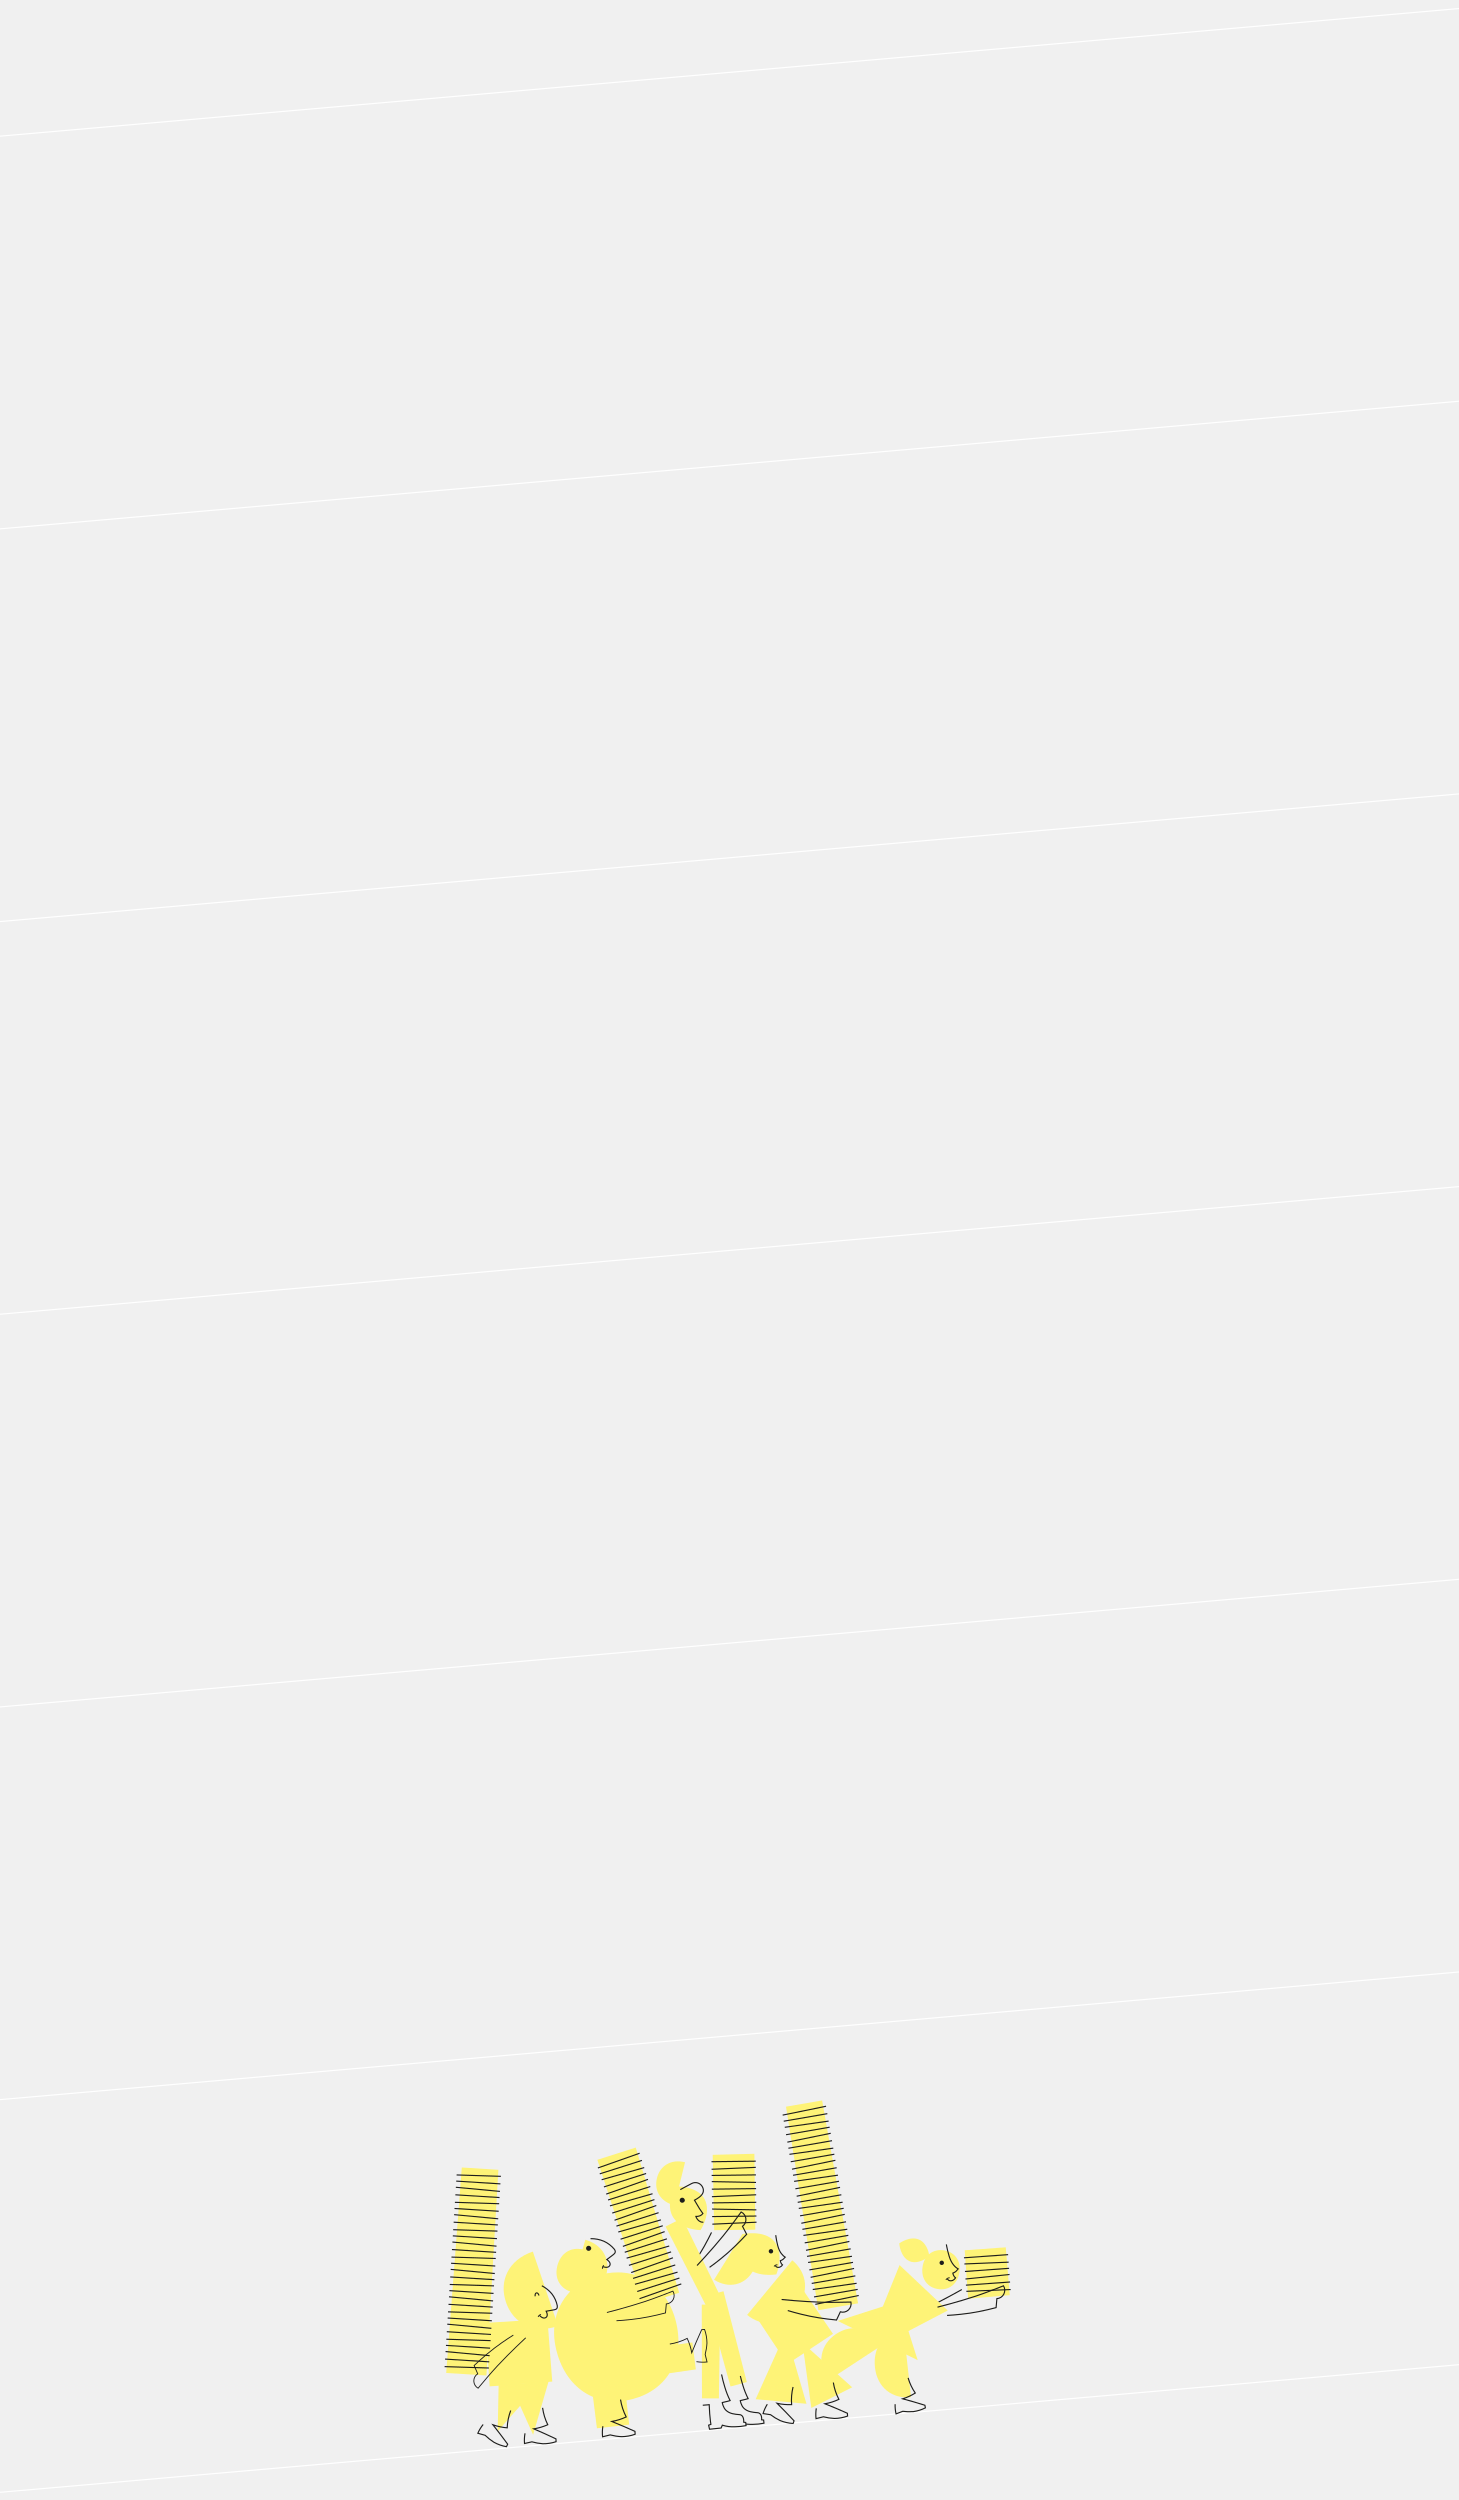
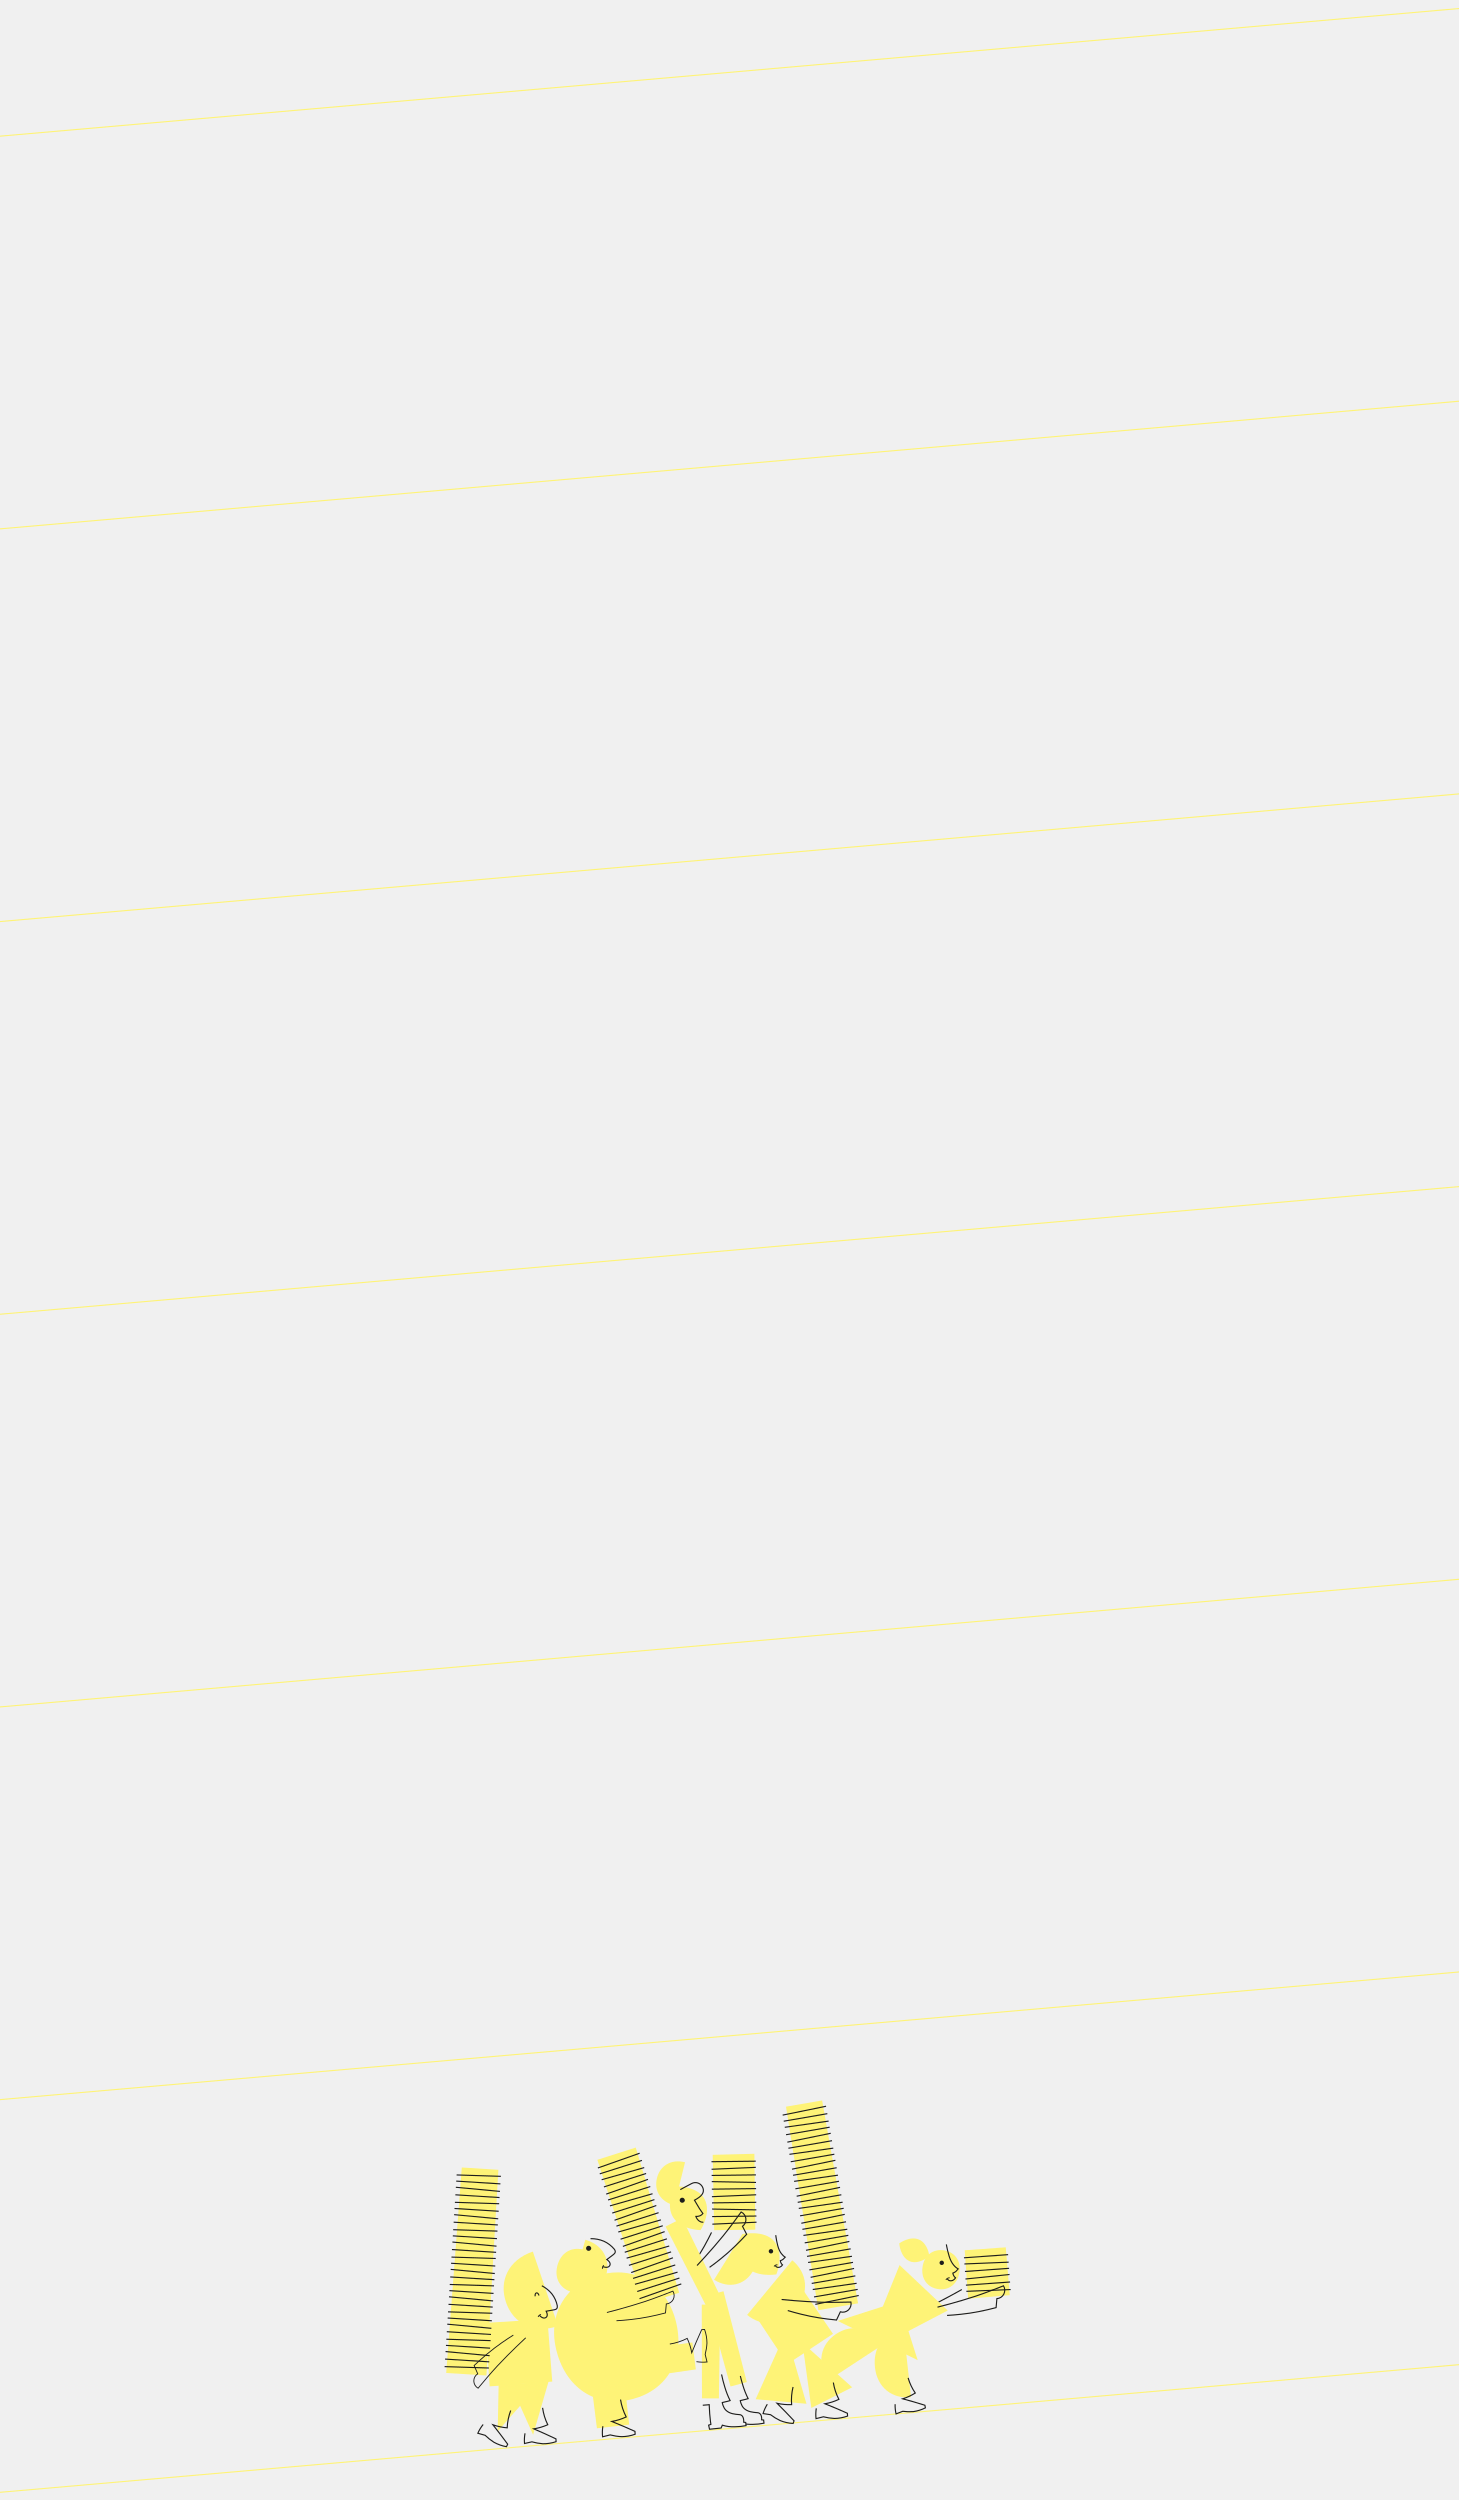
<svg xmlns="http://www.w3.org/2000/svg" viewBox="0 0 1288 2207">
  <g id="Layer_2" data-name="Layer 2">
-     <line x1="-129.05" y1="2211.5" x2="1414.05" y2="2076.5" style="fill:none;stroke:#fff;stroke-miterlimit:10" />
-     <line x1="-129.05" y1="1864.84" x2="1414.05" y2="1729.83" style="fill:none;stroke:#fff;stroke-miterlimit:10" />
-     <line x1="-129.05" y1="1518.17" x2="1414.05" y2="1383.16" style="fill:none;stroke:#fff;stroke-miterlimit:10" />
-     <line x1="-129.05" y1="1171.5" x2="1414.05" y2="1036.5" style="fill:none;stroke:#fff;stroke-miterlimit:10" />
-     <line x1="-129.05" y1="824.84" x2="1414.05" y2="689.83" style="fill:none;stroke:#fff;stroke-miterlimit:10" />
-     <line x1="-129.05" y1="478.17" x2="1414.05" y2="343.16" style="fill:none;stroke:#fff;stroke-miterlimit:10" />
-     <line x1="-129.05" y1="131.5" x2="1414.05" y2="-3.5" style="fill:none;stroke:#fff;stroke-miterlimit:10" />
+     <line x1="-129.05" y1="2211.5" x2="1414.05" y2="2076.5" style="fill:none;stroke:#fef377;stroke-miterlimit:10" />
+     <line x1="-129.05" y1="1864.84" x2="1414.05" y2="1729.83" style="fill:none;stroke:#fef377;stroke-miterlimit:10" />
+     <line x1="-129.05" y1="1518.17" x2="1414.05" y2="1383.16" style="fill:none;stroke:#fef377;stroke-miterlimit:10" />
+     <line x1="-129.05" y1="1171.5" x2="1414.05" y2="1036.5" style="fill:none;stroke:#fef377;stroke-miterlimit:10" />
+     <line x1="-129.05" y1="824.84" x2="1414.05" y2="689.83" style="fill:none;stroke:#fef377;stroke-miterlimit:10" />
+     <line x1="-129.05" y1="478.17" x2="1414.05" y2="343.16" style="fill:none;stroke:#fef377;stroke-miterlimit:10" />
+     <line x1="-129.05" y1="131.5" x2="1414.05" y2="-3.5" style="fill:none;stroke:#fef377;stroke-miterlimit:10" />
  </g>
  <g id="Layer_1" data-name="Layer 1">
    <path d="M659.56,2043.6l39.85-48.23c13.28,11,15.41,28.32,3.43,42.82-12.41,15-30,16.38-43.28,5.41" style="fill:#fef377" />
    <polygon points="693.66 2058.8 711.96 2122.07 667.09 2118.02 693.66 2058.8" style="fill:#fef377" />
    <path d="M700.1,2107.23a48.56,48.56,0,0,0-1.26,15.59,51,51,0,0,1-12.83-1.17s3.23,3.18,7.43,7.52c3.19,3.3,7.54,7.93,7.54,7.93l-.81,2.34a35.63,35.63,0,0,1-11.51-2.58,47.79,47.79,0,0,1-8.42-5.16l-6.62-1a35.37,35.37,0,0,1,3.75-8.25" style="fill:none;stroke:#1d1d1b" />
    <polygon points="735.37 2060.34 695.13 2087.01 668.45 2046.77 707.82 2019.92 735.37 2060.34" style="fill:#fef377" />
    <polygon points="708.34 2068.1 752.28 2107.51 716.26 2125.73 708.34 2068.1" style="fill:#fef377" />
    <path d="M735.66,2103.3a48.46,48.46,0,0,0,4.91,14.85,50.6,50.6,0,0,1-12.27,3.92s4.21,1.67,9.78,4c4.22,1.8,10,4.36,10,4.36l.16,2.48a35.83,35.83,0,0,1-11.6,2.1,47.66,47.66,0,0,1-9.76-1.47l-6.51,1.63a35.87,35.87,0,0,1,.24-9.06" style="fill:none;stroke:#1d1d1b" />
    <path d="M664.26,2005.66c-7.19,11.62-20.74,15.07-33.89,6.94l25-40.37c13.15,8.14,16.11,21.81,8.92,33.43" style="fill:#fef377" />
    <path d="M685.34,2007.84s-18.8,3.3-27.83-8c-8.71-11-2.22-27.54-2.22-27.54s19.77-4.29,28.48,6.67c9,11.35,1.57,28.92,1.57,28.92" style="fill:#fef377" />
    <path d="M683.31,2000.81a4.05,4.05,0,0,1,1.32-1.13,3.92,3.92,0,0,1,1.7-.33" style="fill:none;stroke:#1d1d1b;stroke-width:0.8px" />
    <path d="M684.84,1973.21s1,8.77,3.2,13.36,5.17,6.09,5.17,6.09a16.91,16.91,0,0,1-2,1.94,8.36,8.36,0,0,1-2.34,1.17,6.19,6.19,0,0,0,.7,2.16,5,5,0,0,0,1.25,1.57,5.35,5.35,0,0,1-2.55,2c-2.93.78-3.81-1.49-3.81-1.49" style="fill:none;stroke:#1d1d1b" />
    <polygon points="757.49 2033.38 725.77 1854.26 693.87 1859.77 722.44 2039.43 757.49 2033.38" style="fill:#fef377" />
    <line x1="719.77" y1="2034.29" x2="758.08" y2="2026.46" style="fill:none;stroke:#1d1d1b" />
    <line x1="718.64" y1="2027.73" x2="757.15" y2="2021.08" style="fill:none;stroke:#1d1d1b" />
    <line x1="717.5" y1="2021.17" x2="756.22" y2="2015.71" style="fill:none;stroke:#1d1d1b" />
    <line x1="716.58" y1="2015.8" x2="755.09" y2="2009.15" style="fill:none;stroke:#1d1d1b" />
    <line x1="715.65" y1="2010.42" x2="753.96" y2="2002.59" style="fill:none;stroke:#1d1d1b" />
    <line x1="714.52" y1="2003.86" x2="753.03" y2="1997.22" style="fill:none;stroke:#1d1d1b" />
    <line x1="713.39" y1="1997.3" x2="752.11" y2="1991.85" style="fill:none;stroke:#1d1d1b" />
    <line x1="712.46" y1="1991.93" x2="750.97" y2="1985.28" style="fill:none;stroke:#1d1d1b" />
    <line x1="711.53" y1="1986.56" x2="749.84" y2="1978.72" style="fill:none;stroke:#1d1d1b" />
    <line x1="710.4" y1="1980" x2="748.91" y2="1973.35" style="fill:none;stroke:#1d1d1b" />
    <line x1="709.27" y1="1973.43" x2="747.99" y2="1967.98" style="fill:none;stroke:#1d1d1b" />
    <line x1="708.34" y1="1968.06" x2="746.86" y2="1961.42" style="fill:none;stroke:#1d1d1b" />
    <line x1="707.41" y1="1962.69" x2="745.72" y2="1954.85" style="fill:none;stroke:#1d1d1b" />
    <line x1="706.28" y1="1956.13" x2="744.8" y2="1949.48" style="fill:none;stroke:#1d1d1b" />
    <line x1="705.15" y1="1949.57" x2="743.87" y2="1944.11" style="fill:none;stroke:#1d1d1b" />
    <line x1="704.22" y1="1944.2" x2="742.74" y2="1937.55" style="fill:none;stroke:#1d1d1b" />
    <line x1="703.3" y1="1938.82" x2="741.6" y2="1930.99" style="fill:none;stroke:#1d1d1b" />
    <line x1="702.16" y1="1932.26" x2="740.68" y2="1925.62" style="fill:none;stroke:#1d1d1b" />
    <line x1="701.03" y1="1925.7" x2="739.75" y2="1920.24" style="fill:none;stroke:#1d1d1b" />
    <line x1="700.1" y1="1920.33" x2="738.62" y2="1913.68" style="fill:none;stroke:#1d1d1b" />
    <line x1="699.18" y1="1914.96" x2="737.49" y2="1907.12" style="fill:none;stroke:#1d1d1b" />
    <line x1="698.05" y1="1908.39" x2="736.56" y2="1901.75" style="fill:none;stroke:#1d1d1b" />
    <line x1="696.91" y1="1901.83" x2="735.63" y2="1896.38" style="fill:none;stroke:#1d1d1b" />
    <line x1="695.99" y1="1896.46" x2="734.5" y2="1889.82" style="fill:none;stroke:#1d1d1b" />
    <line x1="695.06" y1="1891.09" x2="733.37" y2="1883.25" style="fill:none;stroke:#1d1d1b" />
    <line x1="693.93" y1="1884.53" x2="732.44" y2="1877.88" style="fill:none;stroke:#1d1d1b" />
    <line x1="692.79" y1="1877.97" x2="731.51" y2="1872.51" style="fill:none;stroke:#1d1d1b" />
    <line x1="691.87" y1="1872.59" x2="730.38" y2="1865.95" style="fill:none;stroke:#1d1d1b" />
    <line x1="690.94" y1="1867.22" x2="729.25" y2="1859.39" style="fill:none;stroke:#1d1d1b" />
    <path d="M695.44,2039.75s8.53,2.7,19.56,5,23.47,3.36,23.47,3.36l3.38-7.2a7.41,7.41,0,0,0,7.13-1.66,7.52,7.52,0,0,0,2.23-7c-6.4.15-17.27.43-26.28.15-16.64-.5-34.91-2.41-34.91-2.41" style="fill:none;stroke:#1d1d1b" />
    <path d="M825.84,2033.73l11.65-6.15c6.89-3.64,11.57-6.4,11.57-6.4" style="fill:none;stroke:#1d1d1b" />
    <path d="M797.66,2056.42l6.6,59.79c-16.46,1.82-29.86-8.32-31.85-26.3-2.06-18.63,8.78-31.67,25.25-33.49" style="fill:#fef377" />
    <path d="M738.25,2060.33c13.86-9.08,30.52-5.92,40.78,9.76l-48.13,31.52c-10.27-15.68-6.51-32.21,7.35-41.28" style="fill:#fef377" />
    <path d="M828,2020.78c-9.36-1.47-15.21-9.24-13.54-19.88,1.62-10.28,9.55-15.75,18.92-14.28s15.23,9.12,13.62,19.39c-1.68,10.65-9.63,16.25-19,14.77" style="fill:#fef377" />
    <polygon points="762.25 2078.59 794.13 1999.62 836.64 2039.72 762.25 2078.59" style="fill:#fef377" />
    <path d="M801.68,2099.18a46.26,46.26,0,0,0,6.32,13.4,47.94,47.94,0,0,1-11.07,5.09s4.15,1.09,9.65,2.68c4.17,1.2,9.92,3,9.92,3l.44,2.31a33.63,33.63,0,0,1-10.66,3.31,45.19,45.19,0,0,1-9.33-.27l-5.92,2.28a33.41,33.41,0,0,1-.82-8.54" style="fill:none;stroke:#1d1d1b" />
    <path d="M835,2012.65a4.6,4.6,0,0,1,1.47-1.38,4.51,4.51,0,0,1,1.94-.47" style="fill:none;stroke:#1d1d1b;stroke-width:0.8px" />
    <path d="M835.44,1981.35s1.59,9.88,4.3,15,6.18,6.67,6.18,6.67a18.79,18.79,0,0,1-2.16,2.29,9.82,9.82,0,0,1-2.61,1.43,7.08,7.08,0,0,0,.89,2.42,5.61,5.61,0,0,0,1.51,1.72,6.13,6.13,0,0,1-2.81,2.39c-3.31,1-4.42-1.52-4.42-1.52" style="fill:none;stroke:#1d1d1b" />
    <path d="M831.92,1999.47a1.94,1.94,0,1,1,1.37-2.17,1.82,1.82,0,0,1-1.37,2.17" style="fill:#1d1d1b" />
    <path d="M793.85,1980.47s9.52-7.06,17.69-3.26c7.89,3.66,8.89,14.68,8.89,14.68s-9.79,7.88-17.67,4.21c-8.17-3.8-8.91-15.63-8.91-15.63" style="fill:#fef377" />
    <polygon points="793.62 2031.6 810.12 2083.56 739.5 2048.93 793.62 2031.6" style="fill:#fef377" />
    <polygon points="854.7 2029.29 891.39 2026.17 887.88 1983.94 851.64 1986.53 854.7 2029.29" style="fill:#fef377" />
    <line x1="853.1" y1="2022.78" x2="892.17" y2="2021.2" style="fill:none;stroke:#1d1d1b" />
    <line x1="852.71" y1="2017.34" x2="891.69" y2="2014.55" style="fill:none;stroke:#1d1d1b" />
    <line x1="852.32" y1="2011.9" x2="891.22" y2="2007.91" style="fill:none;stroke:#1d1d1b" />
    <line x1="851.85" y1="2005.26" x2="890.83" y2="2002.47" style="fill:none;stroke:#1d1d1b" />
    <line x1="851.37" y1="1998.62" x2="890.44" y2="1997.04" style="fill:none;stroke:#1d1d1b" />
    <line x1="850.98" y1="1993.18" x2="889.97" y2="1990.4" style="fill:none;stroke:#1d1d1b" />
    <path d="M836.07,2044.05s8.95-.39,20.08-2,23.2-4.88,23.2-4.88l.71-7.93a7.4,7.4,0,0,0,6.12-4,7.54,7.54,0,0,0-.28-7.32c-6,2.34-16.08,6.32-24.64,9.15-15.81,5.23-33.63,9.69-33.63,9.69" style="fill:none;stroke:#1d1d1b" />
    <path d="M628.12,1970.78c-1.48,3-4,8-6.31,12.09-4.27,7.51-9.57,15.43-9.57,15.43" style="fill:none;stroke:#1d1d1b" />
    <polygon points="619.7 2117.27 619.51 2034.47 635.91 2034.51 634.63 2117.3 619.7 2117.27" style="fill:#fef377" />
    <polygon points="644.89 2106.81 622.85 2027 638.68 2022.71 659.3 2102.9 644.89 2106.81" style="fill:#fef377" />
    <polygon points="638.54 2032.57 602.21 1958.16 587.56 1965.56 625.22 2039.3 638.54 2032.57" style="fill:#fef377" />
    <path d="M618.46,1968.75s-18.26-.11-24.81-12.34c-6.32-11.81,2.63-26.31,2.63-26.31s19.34-.65,25.66,11.16c6.55,12.24-3.48,27.49-3.48,27.49" style="fill:#fef377" />
    <path d="M579.94,1922.84c2.69-10.92,12.44-17.06,24.8-14l-9.35,38c-12.36-3-18.14-13-15.45-23.94" style="fill:#fef377" />
    <path d="M600.58,1933s6.56-3.64,10-5.37a7,7,0,0,1,9.5,2.88c1.83,3.42.76,6.65-3,9.35a32,32,0,0,1-4,2.49s2.59,4.49,4.47,7.5c1,1.6,3,4.23,3,4.23a6,6,0,0,1-2.59,2,8.61,8.61,0,0,1-3.65.63,8.62,8.62,0,0,0,2.92,4c2.14,1.51,3.69.94,3.69.94" style="fill:none;stroke:#1d1d1b" />
    <path d="M603.8,1944a2.24,2.24,0,1,1,.44-2.69,1.95,1.95,0,0,1-.44,2.69" style="fill:#1d1d1b" />
    <path d="M637,2096.16a113.19,113.19,0,0,0,2.86,11.17,72.86,72.86,0,0,0,4.68,11.91s-3.22,1-6.93,1.74c0,0,.67,4.4,3.31,6.86,3.3,3.09,7.78,3.49,12,3.81s3.63,6.68,3.63,6.68l1.78.21.29,2.81a52.81,52.81,0,0,1-9.79,1,31.81,31.81,0,0,1-11.16-1.4l-1.07,2.51-10.23,1.06-.79-3.58,2-.71s-.7-3.94-1.06-9.29-.44-8.09-.44-8.09-2.61.32-5.68.49" style="fill:none;stroke:#1d1d1b" />
    <path d="M653.57,2097.52c.47,2,1.2,4.9,2.19,8.1a74,74,0,0,0,4.68,11.91s-3.22.95-6.92,1.74c0,0,.66,4.4,3.3,6.87,3.31,3.08,7.79,3.48,12,3.8s3.54,6.26,3.54,6.26l1.78.21.29,2.81a52.81,52.81,0,0,1-9.79,1,44.46,44.46,0,0,1-6.22-.25" style="fill:none;stroke:#1d1d1b" />
    <polygon points="665.97 1901.35 629.16 1902.29 630.47 1968.81 666.79 1968.36 665.97 1901.35" style="fill:#fef377" />
    <line x1="628.7" y1="1956.8" x2="667.78" y2="1956.32" style="fill:none;stroke:#1d1d1b" />
    <line x1="628.62" y1="1950.15" x2="667.71" y2="1950.87" style="fill:none;stroke:#1d1d1b" />
    <line x1="628.55" y1="1944.7" x2="667.63" y2="1944.21" style="fill:none;stroke:#1d1d1b" />
    <line x1="628.48" y1="1939.24" x2="667.55" y2="1937.55" style="fill:none;stroke:#1d1d1b" />
    <line x1="628.4" y1="1932.59" x2="667.48" y2="1932.1" style="fill:none;stroke:#1d1d1b" />
    <line x1="628.32" y1="1925.93" x2="667.41" y2="1926.65" style="fill:none;stroke:#1d1d1b" />
    <line x1="628.25" y1="1920.48" x2="667.33" y2="1919.99" style="fill:none;stroke:#1d1d1b" />
    <line x1="628.18" y1="1915.03" x2="667.25" y2="1913.34" style="fill:none;stroke:#1d1d1b" />
    <line x1="628.1" y1="1908.37" x2="667.18" y2="1907.89" style="fill:none;stroke:#1d1d1b" />
    <line x1="628.87" y1="1963.5" x2="667.85" y2="1961.77" style="fill:none;stroke:#1d1d1b" />
    <path d="M626.41,2001.6s7.33-5.14,15.81-12.53,16.92-16.61,16.92-16.61l-3.66-7.06a7.42,7.42,0,0,0,3-6.67,7.52,7.52,0,0,0-4.18-6c-3.76,5.18-10.14,14-15.84,21C628,1986.61,615.35,2000,615.35,2000" style="fill:none;stroke:#1d1d1b" />
    <path d="M514.63,1985.94l-9.27,37.59c-10.35-2.55-16.2-11.65-13.41-23,2.88-11.72,12.32-17.2,22.68-14.64" style="fill:#fef377" />
    <polygon points="552.24 2112.02 555.44 2140.49 526.96 2143.69 523.44 2115.63 552.24 2112.02" style="fill:#fef377" />
    <polygon points="587.42 2071.04 611.2 2067.94 614.29 2091.72 590.87 2095.08 587.42 2071.04" style="fill:#fef377" />
    <path d="M559,2117.76c-30.16,8.17-58.18-7.23-67.43-41.36-8.92-32.93,7.6-60,37.76-68.15s58.07,6.84,67,39.78c9.25,34.12-7.17,61.56-37.32,69.73" style="fill:#fef377" />
    <path d="M535.05,2008.51c-4,13.73-16.74,21-32.28,16.43l14-47.68c15.54,4.55,22.33,17.53,18.3,31.25" style="fill:#fef377" />
    <path d="M547.81,2118.34a50.23,50.23,0,0,0,5,15.34,52.53,52.53,0,0,1-12.66,4s4.34,1.73,10.07,4.19c4.34,1.87,10.32,4.54,10.32,4.54l.16,2.55a36.43,36.43,0,0,1-12,2.13,49,49,0,0,1-10.06-1.55l-6.7,1.66a36.73,36.73,0,0,1,.27-9.34" style="fill:none;stroke:#1d1d1b" />
    <path d="M521.31,1976.29a28.91,28.91,0,0,1,11.78,2.26,26,26,0,0,1,9.18,7c1.49,2,1,3.42-.64,4.69l-5.91,4.48s4.06,2.54,2.62,5.27c-1.53,2.89-6.13,1-6.13,1" style="fill:none;stroke:#1d1d1b" />
    <path d="M531.81,2002.94a3.5,3.5,0,0,1,1.24-3.17" style="fill:none;stroke:#1d1d1b;stroke-width:0.8px" />
    <polygon points="527.35 1906.65 568.73 2033.86 599.57 2024.03 561.23 1895.85 527.35 1906.65" style="fill:#fef377" />
    <line x1="564.68" y1="1900.86" x2="527.8" y2="1913.88" style="fill:none;stroke:#1d1d1b" />
    <line x1="566.7" y1="1907.21" x2="529.46" y2="1919.07" style="fill:none;stroke:#1d1d1b" />
    <line x1="568.72" y1="1913.55" x2="531.12" y2="1924.27" style="fill:none;stroke:#1d1d1b" />
    <line x1="570.37" y1="1918.74" x2="533.14" y2="1930.61" style="fill:none;stroke:#1d1d1b" />
    <line x1="572.03" y1="1923.94" x2="535.16" y2="1936.96" style="fill:none;stroke:#1d1d1b" />
    <line x1="574.05" y1="1930.28" x2="536.81" y2="1942.15" style="fill:none;stroke:#1d1d1b" />
    <line x1="576.07" y1="1936.63" x2="538.47" y2="1947.34" style="fill:none;stroke:#1d1d1b" />
    <line x1="577.73" y1="1941.82" x2="540.49" y2="1953.69" style="fill:none;stroke:#1d1d1b" />
    <line x1="579.38" y1="1947.01" x2="542.51" y2="1960.03" style="fill:none;stroke:#1d1d1b" />
    <line x1="581.41" y1="1953.36" x2="544.17" y2="1965.23" style="fill:none;stroke:#1d1d1b" />
    <line x1="583.43" y1="1959.7" x2="545.82" y2="1970.42" style="fill:none;stroke:#1d1d1b" />
    <line x1="585.08" y1="1964.9" x2="547.85" y2="1976.76" style="fill:none;stroke:#1d1d1b" />
    <line x1="586.74" y1="1970.09" x2="549.87" y2="1983.11" style="fill:none;stroke:#1d1d1b" />
    <line x1="588.76" y1="1976.44" x2="551.52" y2="1988.3" style="fill:none;stroke:#1d1d1b" />
    <line x1="590.78" y1="1982.78" x2="553.18" y2="1993.5" style="fill:none;stroke:#1d1d1b" />
    <line x1="592.44" y1="1987.97" x2="555.2" y2="1999.84" style="fill:none;stroke:#1d1d1b" />
    <line x1="594.09" y1="1993.17" x2="557.22" y2="2006.19" style="fill:none;stroke:#1d1d1b" />
    <line x1="596.11" y1="1999.51" x2="558.88" y2="2011.38" style="fill:none;stroke:#1d1d1b" />
    <line x1="598.14" y1="2005.86" x2="560.53" y2="2016.57" style="fill:none;stroke:#1d1d1b" />
    <line x1="599.79" y1="2011.05" x2="562.55" y2="2022.92" style="fill:none;stroke:#1d1d1b" />
    <line x1="601.45" y1="2016.24" x2="564.58" y2="2029.26" style="fill:none;stroke:#1d1d1b" />
    <path d="M544.23,2048.74s8.94-.38,20.07-2,23.2-4.89,23.2-4.89l.71-7.92a7.44,7.44,0,0,0,6.13-4,7.53,7.53,0,0,0-.29-7.31c-6,2.33-16.08,6.32-24.64,9.15-15.81,5.22-33.63,9.69-33.63,9.69" style="fill:none;stroke:#1d1d1b;stroke-width:0.8px" />
    <path d="M591.32,2069.32a50.17,50.17,0,0,0,15.35-5,52.4,52.4,0,0,1,4,12.67s1.75-4.33,4.22-10.06c1.88-4.34,4.56-10.31,4.56-10.31l2.55-.16a36.58,36.58,0,0,1,2.11,12,48.88,48.88,0,0,1-1.58,10l1.65,6.71a36.72,36.72,0,0,1-9.34-.29" style="fill:none;stroke:#1d1d1b;stroke-width:0.8px" />
    <path d="M446.64,2032.35c6.4,18.93,24.57,28.32,46,21.07l-22.25-65.73c-21.42,7.25-30.14,25.74-23.73,44.66" style="fill:#fef377" />
    <polygon points="432.25 2106.71 487.52 2102.46 483.27 2047.18 428.67 2050.67 432.25 2106.71" style="fill:#fef377" />
    <polygon points="470.63 2149.44 484.43 2101.86 450.68 2104.89 470.63 2149.44" style="fill:#fef377" />
    <polygon points="439.36 2146.31 472.14 2109.17 440.34 2097.5 439.36 2146.31" style="fill:#fef377" />
    <path d="M478.33,2017.86a28,28,0,0,1,9,7.34,25.25,25.25,0,0,1,4.62,10.19c.37,2.37-.69,3.4-2.71,3.71l-7.08,1.24s2.27,3.9-.21,5.57c-2.64,1.77-5.72-1.92-5.72-1.92" style="fill:none;stroke:#1d1d1b" />
    <path d="M475.05,2045.41a3.41,3.41,0,0,1,2.55-2.17" style="fill:none;stroke:#1d1d1b;stroke-width:0.8px" />
    <path d="M475.78,2026.49c-.29-1.47-1.28-2.52-2.2-2.33s-1.42,1.53-1.12,3" style="fill:none;stroke:#1d1d1b" />
    <path d="M450.86,2128a48.48,48.48,0,0,0-3.11,15.3,51,51,0,0,1-12.58-2.68s2.82,3.54,6.48,8.35c2.77,3.65,6.53,8.75,6.53,8.75l-1.09,2.23A35.6,35.6,0,0,1,436,2156a47.83,47.83,0,0,1-7.73-6.12l-6.45-1.81a35.48,35.48,0,0,1,4.7-7.73" style="fill:none;stroke:#1d1d1b" />
    <path d="M479,2125.62a48.58,48.58,0,0,0,4.56,14.94,50.79,50.79,0,0,1-12.34,3.64s4.16,1.76,9.67,4.25c4.17,1.89,9.91,4.59,9.91,4.59l.11,2.47a35.42,35.42,0,0,1-11.64,1.84,48.06,48.06,0,0,1-9.71-1.7l-6.53,1.48a35.41,35.41,0,0,1,.45-9" style="fill:none;stroke:#1d1d1b" />
    <polygon points="429.41 2097.09 439.97 1915.48 407.67 1913.46 393.91 2094.87 429.41 2097.09" style="fill:#fef377" />
    <line x1="392.5" y1="2089.25" x2="431.58" y2="2090.48" style="fill:none;stroke:#1d1d1b" />
    <line x1="392.92" y1="2082.6" x2="431.93" y2="2085.04" style="fill:none;stroke:#1d1d1b" />
    <line x1="393.33" y1="2075.96" x2="432.27" y2="2079.6" style="fill:none;stroke:#1d1d1b" />
    <line x1="393.68" y1="2070.51" x2="432.68" y2="2072.96" style="fill:none;stroke:#1d1d1b" />
    <line x1="394.02" y1="2065.07" x2="433.1" y2="2066.31" style="fill:none;stroke:#1d1d1b" />
    <line x1="394.43" y1="2058.43" x2="433.44" y2="2060.87" style="fill:none;stroke:#1d1d1b" />
    <line x1="394.85" y1="2051.78" x2="433.78" y2="2055.43" style="fill:none;stroke:#1d1d1b" />
    <line x1="395.19" y1="2046.34" x2="434.19" y2="2048.78" style="fill:none;stroke:#1d1d1b" />
    <line x1="395.53" y1="2040.9" x2="434.61" y2="2042.14" style="fill:none;stroke:#1d1d1b" />
    <line x1="395.94" y1="2034.26" x2="434.95" y2="2036.7" style="fill:none;stroke:#1d1d1b" />
    <line x1="396.36" y1="2027.61" x2="435.29" y2="2031.26" style="fill:none;stroke:#1d1d1b" />
    <line x1="396.7" y1="2022.17" x2="435.71" y2="2024.61" style="fill:none;stroke:#1d1d1b" />
    <line x1="397.04" y1="2016.73" x2="436.12" y2="2017.97" style="fill:none;stroke:#1d1d1b" />
    <line x1="397.46" y1="2010.08" x2="436.46" y2="2012.52" style="fill:none;stroke:#1d1d1b" />
    <line x1="397.87" y1="2003.44" x2="436.8" y2="2007.08" style="fill:none;stroke:#1d1d1b" />
    <line x1="398.21" y1="1998" x2="437.22" y2="2000.44" style="fill:none;stroke:#1d1d1b" />
    <line x1="398.55" y1="1992.56" x2="437.64" y2="1993.79" style="fill:none;stroke:#1d1d1b" />
    <line x1="398.97" y1="1985.91" x2="437.98" y2="1988.35" style="fill:none;stroke:#1d1d1b" />
    <line x1="399.39" y1="1979.27" x2="438.32" y2="1982.91" style="fill:none;stroke:#1d1d1b" />
    <line x1="399.73" y1="1973.82" x2="438.73" y2="1976.27" style="fill:none;stroke:#1d1d1b" />
    <line x1="400.07" y1="1968.38" x2="439.15" y2="1969.62" style="fill:none;stroke:#1d1d1b" />
    <line x1="400.48" y1="1961.74" x2="439.49" y2="1964.18" style="fill:none;stroke:#1d1d1b" />
    <line x1="400.9" y1="1955.09" x2="439.83" y2="1958.74" style="fill:none;stroke:#1d1d1b" />
    <line x1="401.24" y1="1949.65" x2="440.24" y2="1952.09" style="fill:none;stroke:#1d1d1b" />
    <line x1="401.58" y1="1944.21" x2="440.66" y2="1945.45" style="fill:none;stroke:#1d1d1b" />
    <line x1="401.99" y1="1937.57" x2="441" y2="1940.01" style="fill:none;stroke:#1d1d1b" />
    <line x1="402.41" y1="1930.92" x2="441.34" y2="1934.57" style="fill:none;stroke:#1d1d1b" />
    <line x1="402.75" y1="1925.48" x2="441.76" y2="1927.92" style="fill:none;stroke:#1d1d1b" />
    <line x1="403.09" y1="1920.04" x2="442.17" y2="1921.27" style="fill:none;stroke:#1d1d1b" />
    <path d="M453.17,2061.44s-7.66,4.63-16.62,11.43-18,15.43-18,15.43l3.18,7.29a7.4,7.4,0,0,0-3.45,6.45,7.5,7.5,0,0,0,3.77,6.28c4.1-4.91,11.07-13.26,17.22-19.86,11.35-12.17,24.84-24.64,24.84-24.64" style="fill:none;stroke:#1d1d1b;stroke-width:0.8px" />
    <path d="M681.14,1989.29a1.95,1.95,0,1,1,1.37-2.17,1.82,1.82,0,0,1-1.37,2.17" style="fill:#1d1d1b" />
    <path d="M521.36,1986.24a2.24,2.24,0,1,1,.1-2.71,1.95,1.95,0,0,1-.1,2.71" style="fill:#1d1d1b" />
  </g>
</svg>
